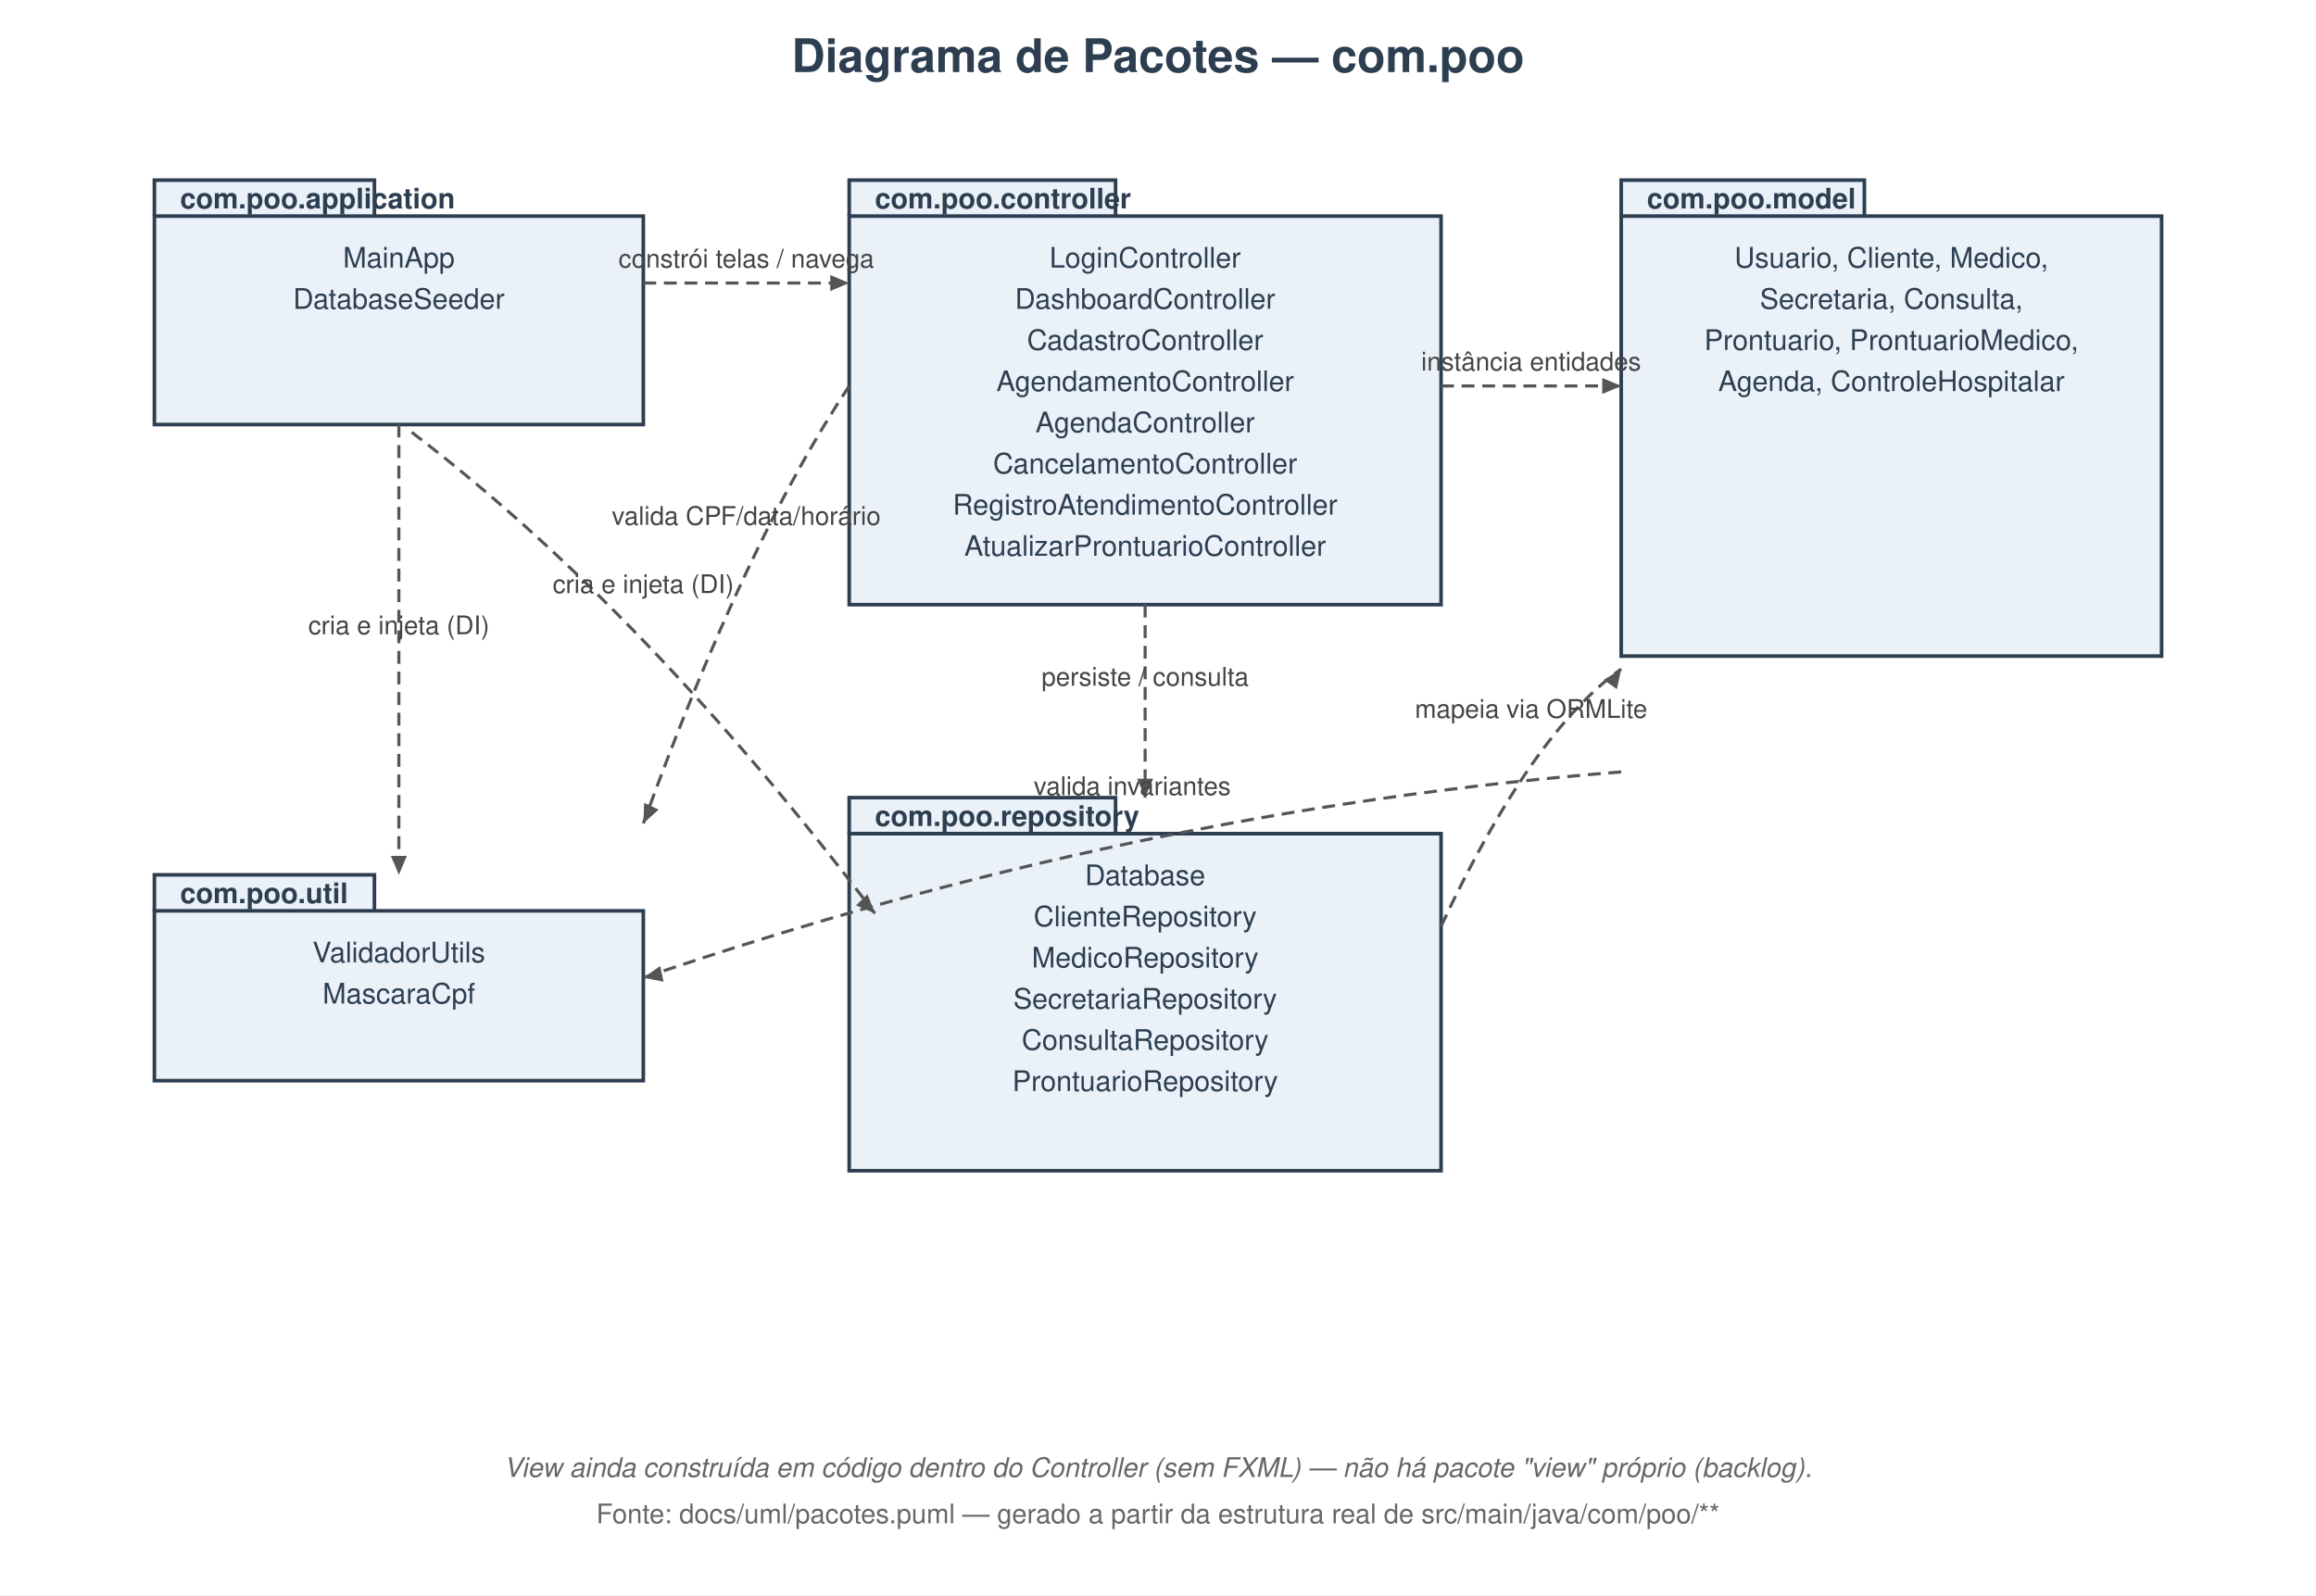
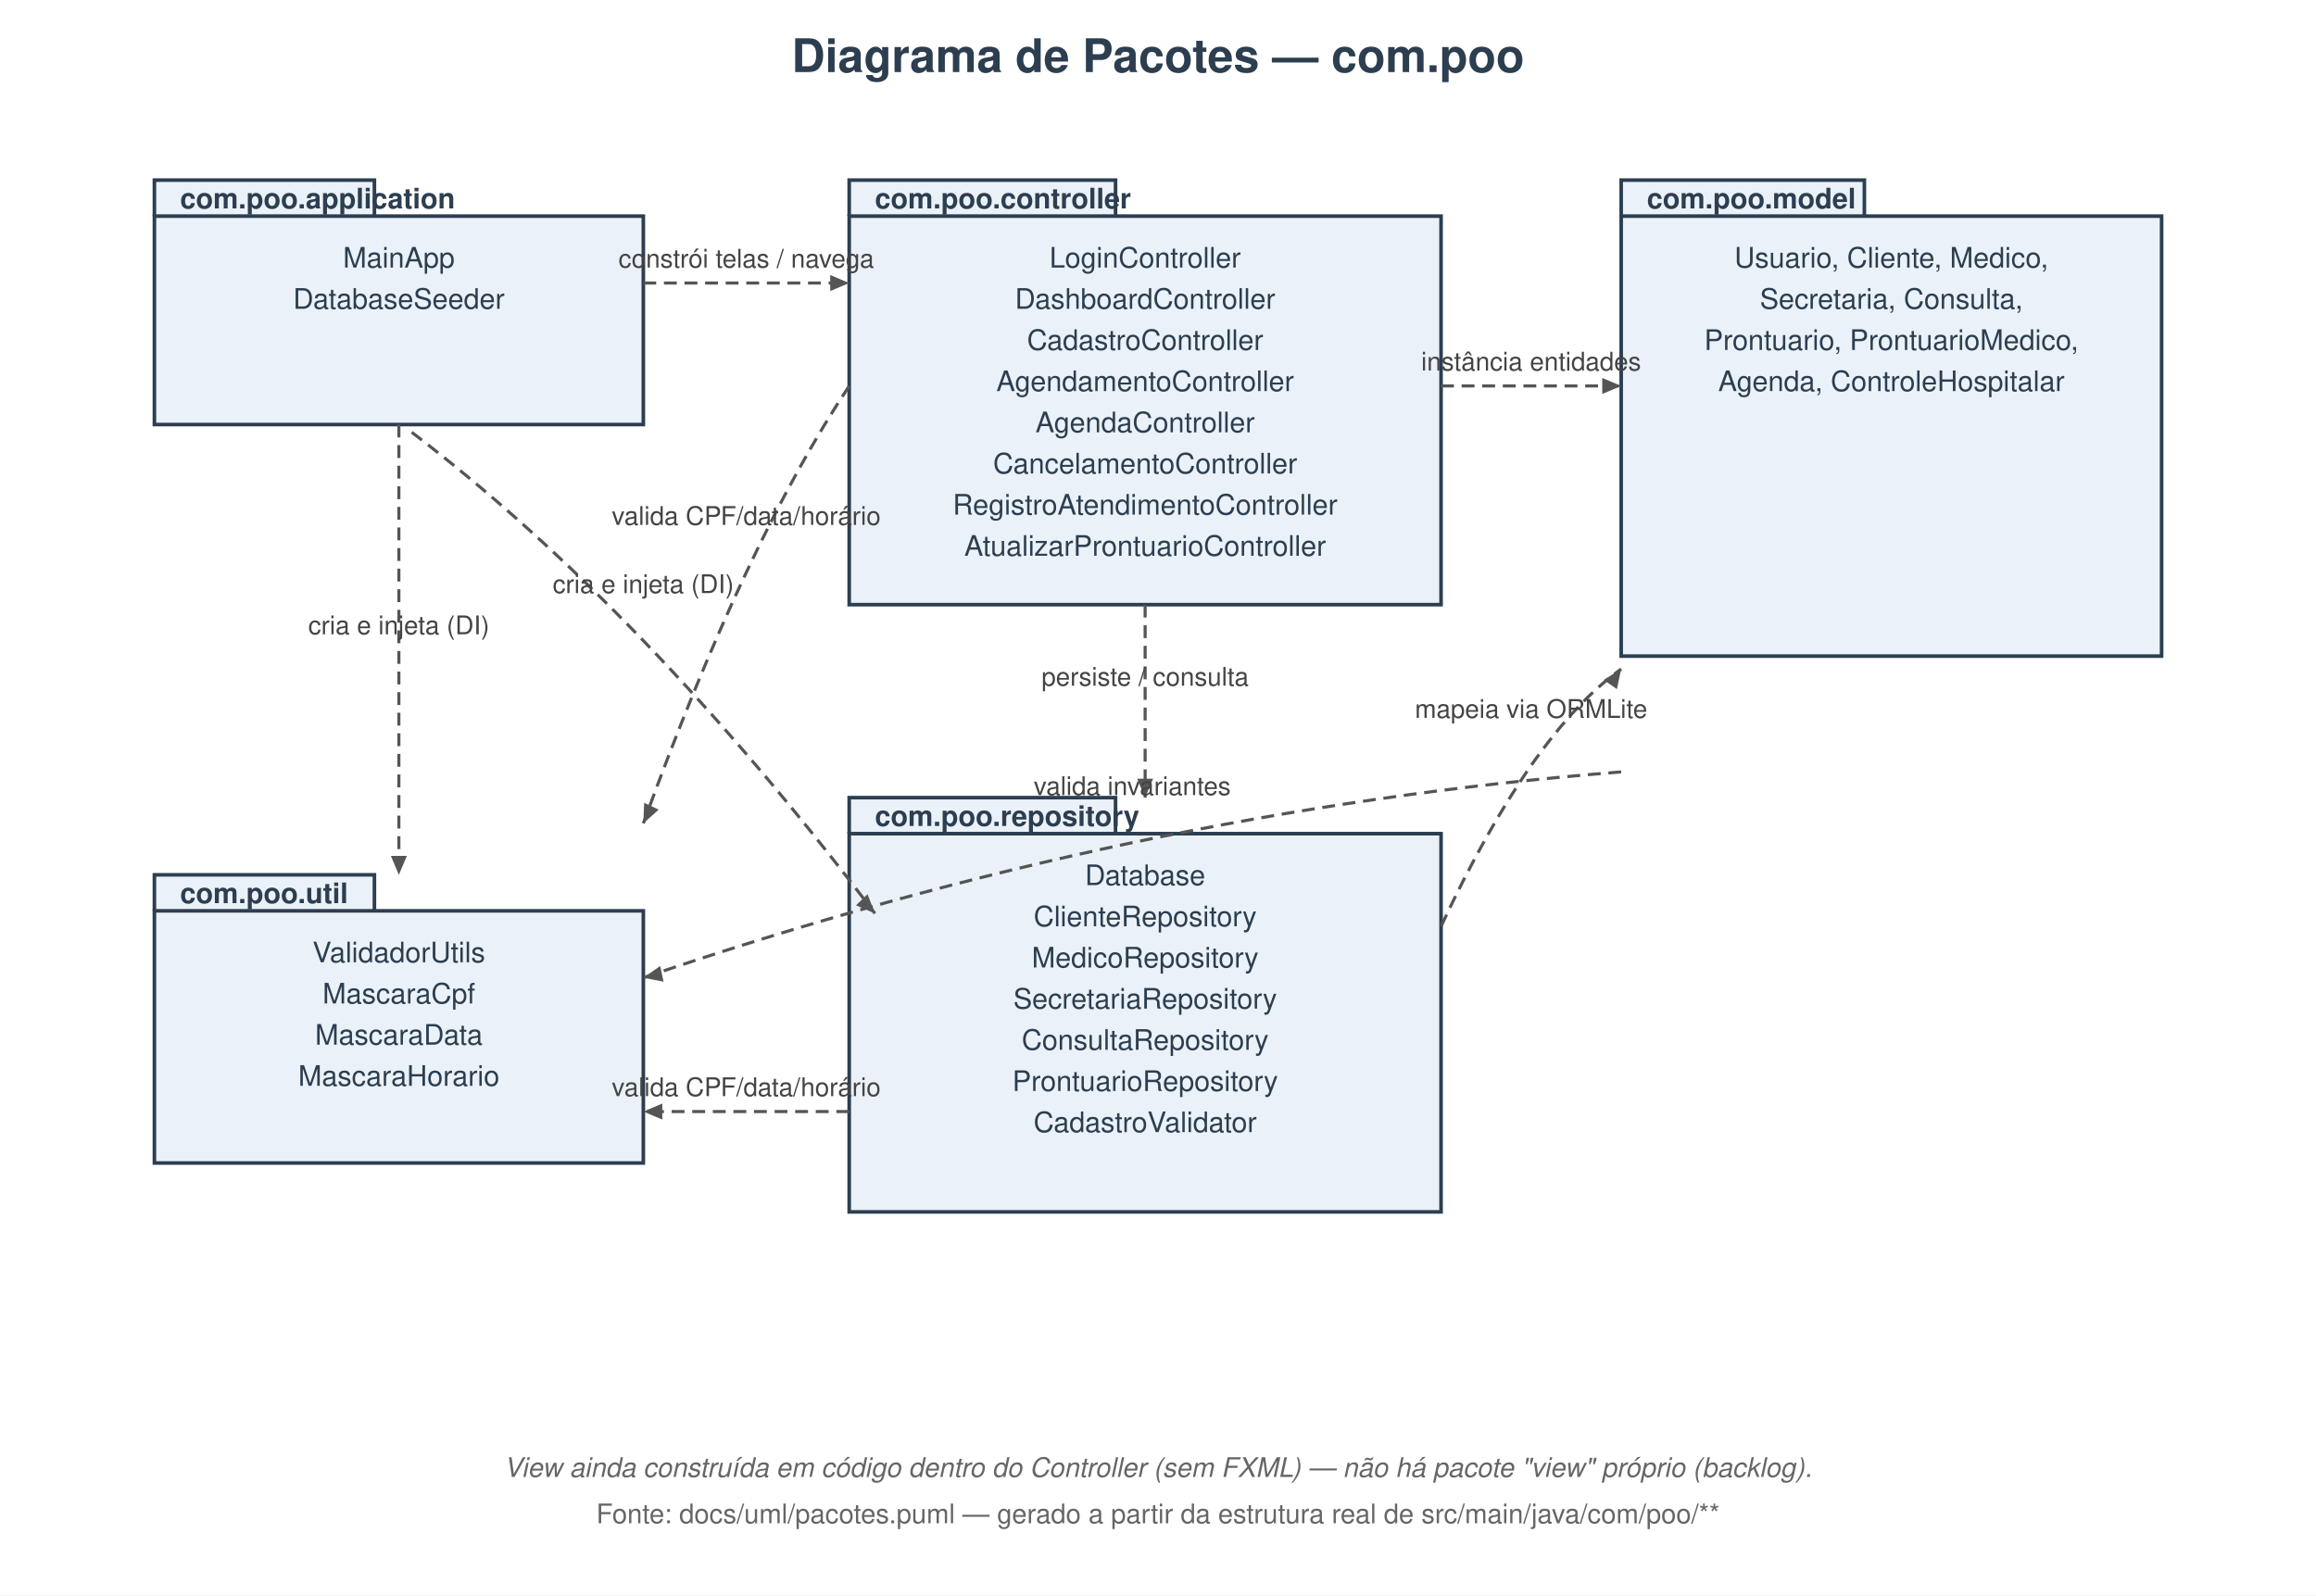
<svg xmlns="http://www.w3.org/2000/svg" width="900" height="620" viewBox="0 0 900 620" font-family="Segoe UI, Helvetica, Arial, sans-serif">
  <rect x="0" y="0" width="900" height="620" fill="white" />
  <text x="450.0" y="28" text-anchor="middle" font-size="18" font-weight="bold" fill="#2c3e50">Diagrama de Pacotes — com.poo</text>
  <path d="M 60 84 V 70 h 85.5 v 14" fill="#eaf1f8" stroke="#2c3e50" stroke-width="1.4" />
  <rect x="60" y="84" width="190" height="81" fill="#eaf1f8" stroke="#2c3e50" stroke-width="1.4" />
  <line x1="60" y1="84" x2="250" y2="84" stroke="#2c3e50" stroke-width="1" />
  <text x="70" y="81" font-size="11" font-weight="700" fill="#2c3e50">com.poo.application</text>
  <text x="155.0" y="104" text-anchor="middle" font-size="11" fill="#2c3e50">MainApp</text>
  <text x="155.0" y="120" text-anchor="middle" font-size="11" fill="#2c3e50">DatabaseSeeder</text>
  <path d="M 330 84 V 70 h 103.5 v 14" fill="#eaf1f8" stroke="#2c3e50" stroke-width="1.4" />
  <rect x="330" y="84" width="230" height="151" fill="#eaf1f8" stroke="#2c3e50" stroke-width="1.4" />
  <line x1="330" y1="84" x2="560" y2="84" stroke="#2c3e50" stroke-width="1" />
  <text x="340" y="81" font-size="11" font-weight="700" fill="#2c3e50">com.poo.controller</text>
  <text x="445.0" y="104" text-anchor="middle" font-size="11" fill="#2c3e50">LoginController</text>
  <text x="445.0" y="120" text-anchor="middle" font-size="11" fill="#2c3e50">DashboardController</text>
  <text x="445.0" y="136" text-anchor="middle" font-size="11" fill="#2c3e50">CadastroController</text>
  <text x="445.0" y="152" text-anchor="middle" font-size="11" fill="#2c3e50">AgendamentoController</text>
  <text x="445.0" y="168" text-anchor="middle" font-size="11" fill="#2c3e50">AgendaController</text>
  <text x="445.0" y="184" text-anchor="middle" font-size="11" fill="#2c3e50">CancelamentoController</text>
  <text x="445.0" y="200" text-anchor="middle" font-size="11" fill="#2c3e50">RegistroAtendimentoController</text>
  <text x="445.0" y="216" text-anchor="middle" font-size="11" fill="#2c3e50">AtualizarProntuarioController</text>
  <path d="M 630 84 V 70 h 94.5 v 14" fill="#eaf1f8" stroke="#2c3e50" stroke-width="1.4" />
  <rect x="630" y="84" width="210" height="171" fill="#eaf1f8" stroke="#2c3e50" stroke-width="1.4" />
  <line x1="630" y1="84" x2="840" y2="84" stroke="#2c3e50" stroke-width="1" />
  <text x="640" y="81" font-size="11" font-weight="700" fill="#2c3e50">com.poo.model</text>
  <text x="735.0" y="104" text-anchor="middle" font-size="11" fill="#2c3e50">Usuario, Cliente, Medico,</text>
  <text x="735.0" y="120" text-anchor="middle" font-size="11" fill="#2c3e50">Secretaria, Consulta,</text>
  <text x="735.0" y="136" text-anchor="middle" font-size="11" fill="#2c3e50">Prontuario, ProntuarioMedico,</text>
  <text x="735.0" y="152" text-anchor="middle" font-size="11" fill="#2c3e50">Agenda, ControleHospitalar</text>
  <path d="M 330 324 V 310 h 103.5 v 14" fill="#eaf1f8" stroke="#2c3e50" stroke-width="1.4" />
-   <rect x="330" y="324" width="230" height="131" fill="#eaf1f8" stroke="#2c3e50" stroke-width="1.4" />
+   <rect x="330" y="324" width="230" height="147" fill="#eaf1f8" stroke="#2c3e50" stroke-width="1.4" />
  <line x1="330" y1="324" x2="560" y2="324" stroke="#2c3e50" stroke-width="1" />
  <text x="340" y="321" font-size="11" font-weight="700" fill="#2c3e50">com.poo.repository</text>
  <text x="445.0" y="344" text-anchor="middle" font-size="11" fill="#2c3e50">Database</text>
  <text x="445.0" y="360" text-anchor="middle" font-size="11" fill="#2c3e50">ClienteRepository</text>
  <text x="445.0" y="376" text-anchor="middle" font-size="11" fill="#2c3e50">MedicoRepository</text>
  <text x="445.0" y="392" text-anchor="middle" font-size="11" fill="#2c3e50">SecretariaRepository</text>
  <text x="445.0" y="408" text-anchor="middle" font-size="11" fill="#2c3e50">ConsultaRepository</text>
  <text x="445.0" y="424" text-anchor="middle" font-size="11" fill="#2c3e50">ProntuarioRepository</text>
+   <text x="445.0" y="440" text-anchor="middle" font-size="11" fill="#2c3e50">CadastroValidator</text>
  <path d="M 60 354 V 340 h 85.5 v 14" fill="#eaf1f8" stroke="#2c3e50" stroke-width="1.4" />
-   <rect x="60" y="354" width="190" height="66" fill="#eaf1f8" stroke="#2c3e50" stroke-width="1.4" />
+   <rect x="60" y="354" width="190" height="98" fill="#eaf1f8" stroke="#2c3e50" stroke-width="1.4" />
  <line x1="60" y1="354" x2="250" y2="354" stroke="#2c3e50" stroke-width="1" />
  <text x="70" y="351" font-size="11" font-weight="700" fill="#2c3e50">com.poo.util</text>
  <text x="155.0" y="374" text-anchor="middle" font-size="11" fill="#2c3e50">ValidadorUtils</text>
  <text x="155.0" y="390" text-anchor="middle" font-size="11" fill="#2c3e50">MascaraCpf</text>
+   <text x="155.0" y="406" text-anchor="middle" font-size="11" fill="#2c3e50">MascaraData</text>
+   <text x="155.0" y="422" text-anchor="middle" font-size="11" fill="#2c3e50">MascaraHorario</text>
  <line x1="250" y1="110" x2="330" y2="110" stroke="#555" stroke-width="1.2" stroke-dasharray="5,3" />
  <polygon points="330,110 322.632,113.115 322.632,106.885" fill="#555" />
  <text x="290.0" y="104.0" text-anchor="middle" font-size="10" fill="#444">constrói telas / navega</text>
  <line x1="155" y1="165" x2="155" y2="340" stroke="#555" stroke-width="1.2" stroke-dasharray="5,3" />
  <polygon points="155,340 151.885,332.632 158.115,332.632" fill="#555" />
  <text x="155.0" y="246.5" text-anchor="middle" font-size="10" fill="#444">cria e injeta (DI)</text>
  <path d="M 160 168 Q 250.0 236.5 340 355" fill="none" stroke="#555" stroke-width="1.2" stroke-dasharray="5,3" />
  <polygon points="340,355 332.646,351.852 337.134,347.531" fill="#555" />
  <text x="250.0" y="230.5" text-anchor="middle" font-size="10" fill="#444">cria e injeta (DI)</text>
  <line x1="445" y1="235" x2="445" y2="310" stroke="#555" stroke-width="1.2" stroke-dasharray="5,3" />
  <polygon points="445,310 441.885,302.632 448.115,302.632" fill="#555" />
  <text x="445.0" y="266.5" text-anchor="middle" font-size="10" fill="#444">persiste / consulta</text>
  <line x1="560" y1="150" x2="630" y2="150" stroke="#555" stroke-width="1.2" stroke-dasharray="5,3" />
  <polygon points="630,150 622.632,153.115 622.632,146.885" fill="#555" />
  <text x="595.0" y="144.0" text-anchor="middle" font-size="10" fill="#444">instância entidades</text>
  <path d="M 330 150 Q 290.0 210.0 250 320" fill="none" stroke="#555" stroke-width="1.2" stroke-dasharray="5,3" />
  <polygon points="250,320 250.319,312.006 255.956,314.659" fill="#555" />
  <text x="290.0" y="204.0" text-anchor="middle" font-size="10" fill="#444">valida CPF/data/horário</text>
  <path d="M 560 360 Q 595.0 285.0 630 260" fill="none" stroke="#555" stroke-width="1.2" stroke-dasharray="5,3" />
  <polygon points="630,260 628.327,267.823 623.222,264.25" fill="#555" />
  <text x="595.0" y="279.0" text-anchor="middle" font-size="10" fill="#444">mapeia via ORMLite</text>
  <path d="M 630 300 Q 440.0 315.0 250 380" fill="none" stroke="#555" stroke-width="1.2" stroke-dasharray="5,3" />
  <polygon points="250,380 256.569,375.433 257.852,381.531" fill="#555" />
  <text x="440.0" y="309.0" text-anchor="middle" font-size="10" fill="#444">valida invariantes</text>
+   <line x1="330" y1="432" x2="250" y2="432" stroke="#555" stroke-width="1.2" stroke-dasharray="5,3" />
+   <polygon points="250,432 257.37,435.12 257.37,428.88" fill="#555" />
+   <text x="290.0" y="426.0" text-anchor="middle" font-size="10" fill="#444">valida CPF/data/horário</text>
  <text x="450.0" y="574" text-anchor="middle" font-size="10.5" font-style="italic" fill="#666">View ainda construída em código dentro do Controller (sem FXML) — não há pacote "view" próprio (backlog).</text>
  <text x="450.0" y="592" text-anchor="middle" font-size="10.5" fill="#666">Fonte: docs/uml/pacotes.puml — gerado a partir da estrutura real de src/main/java/com/poo/**</text>
</svg>
